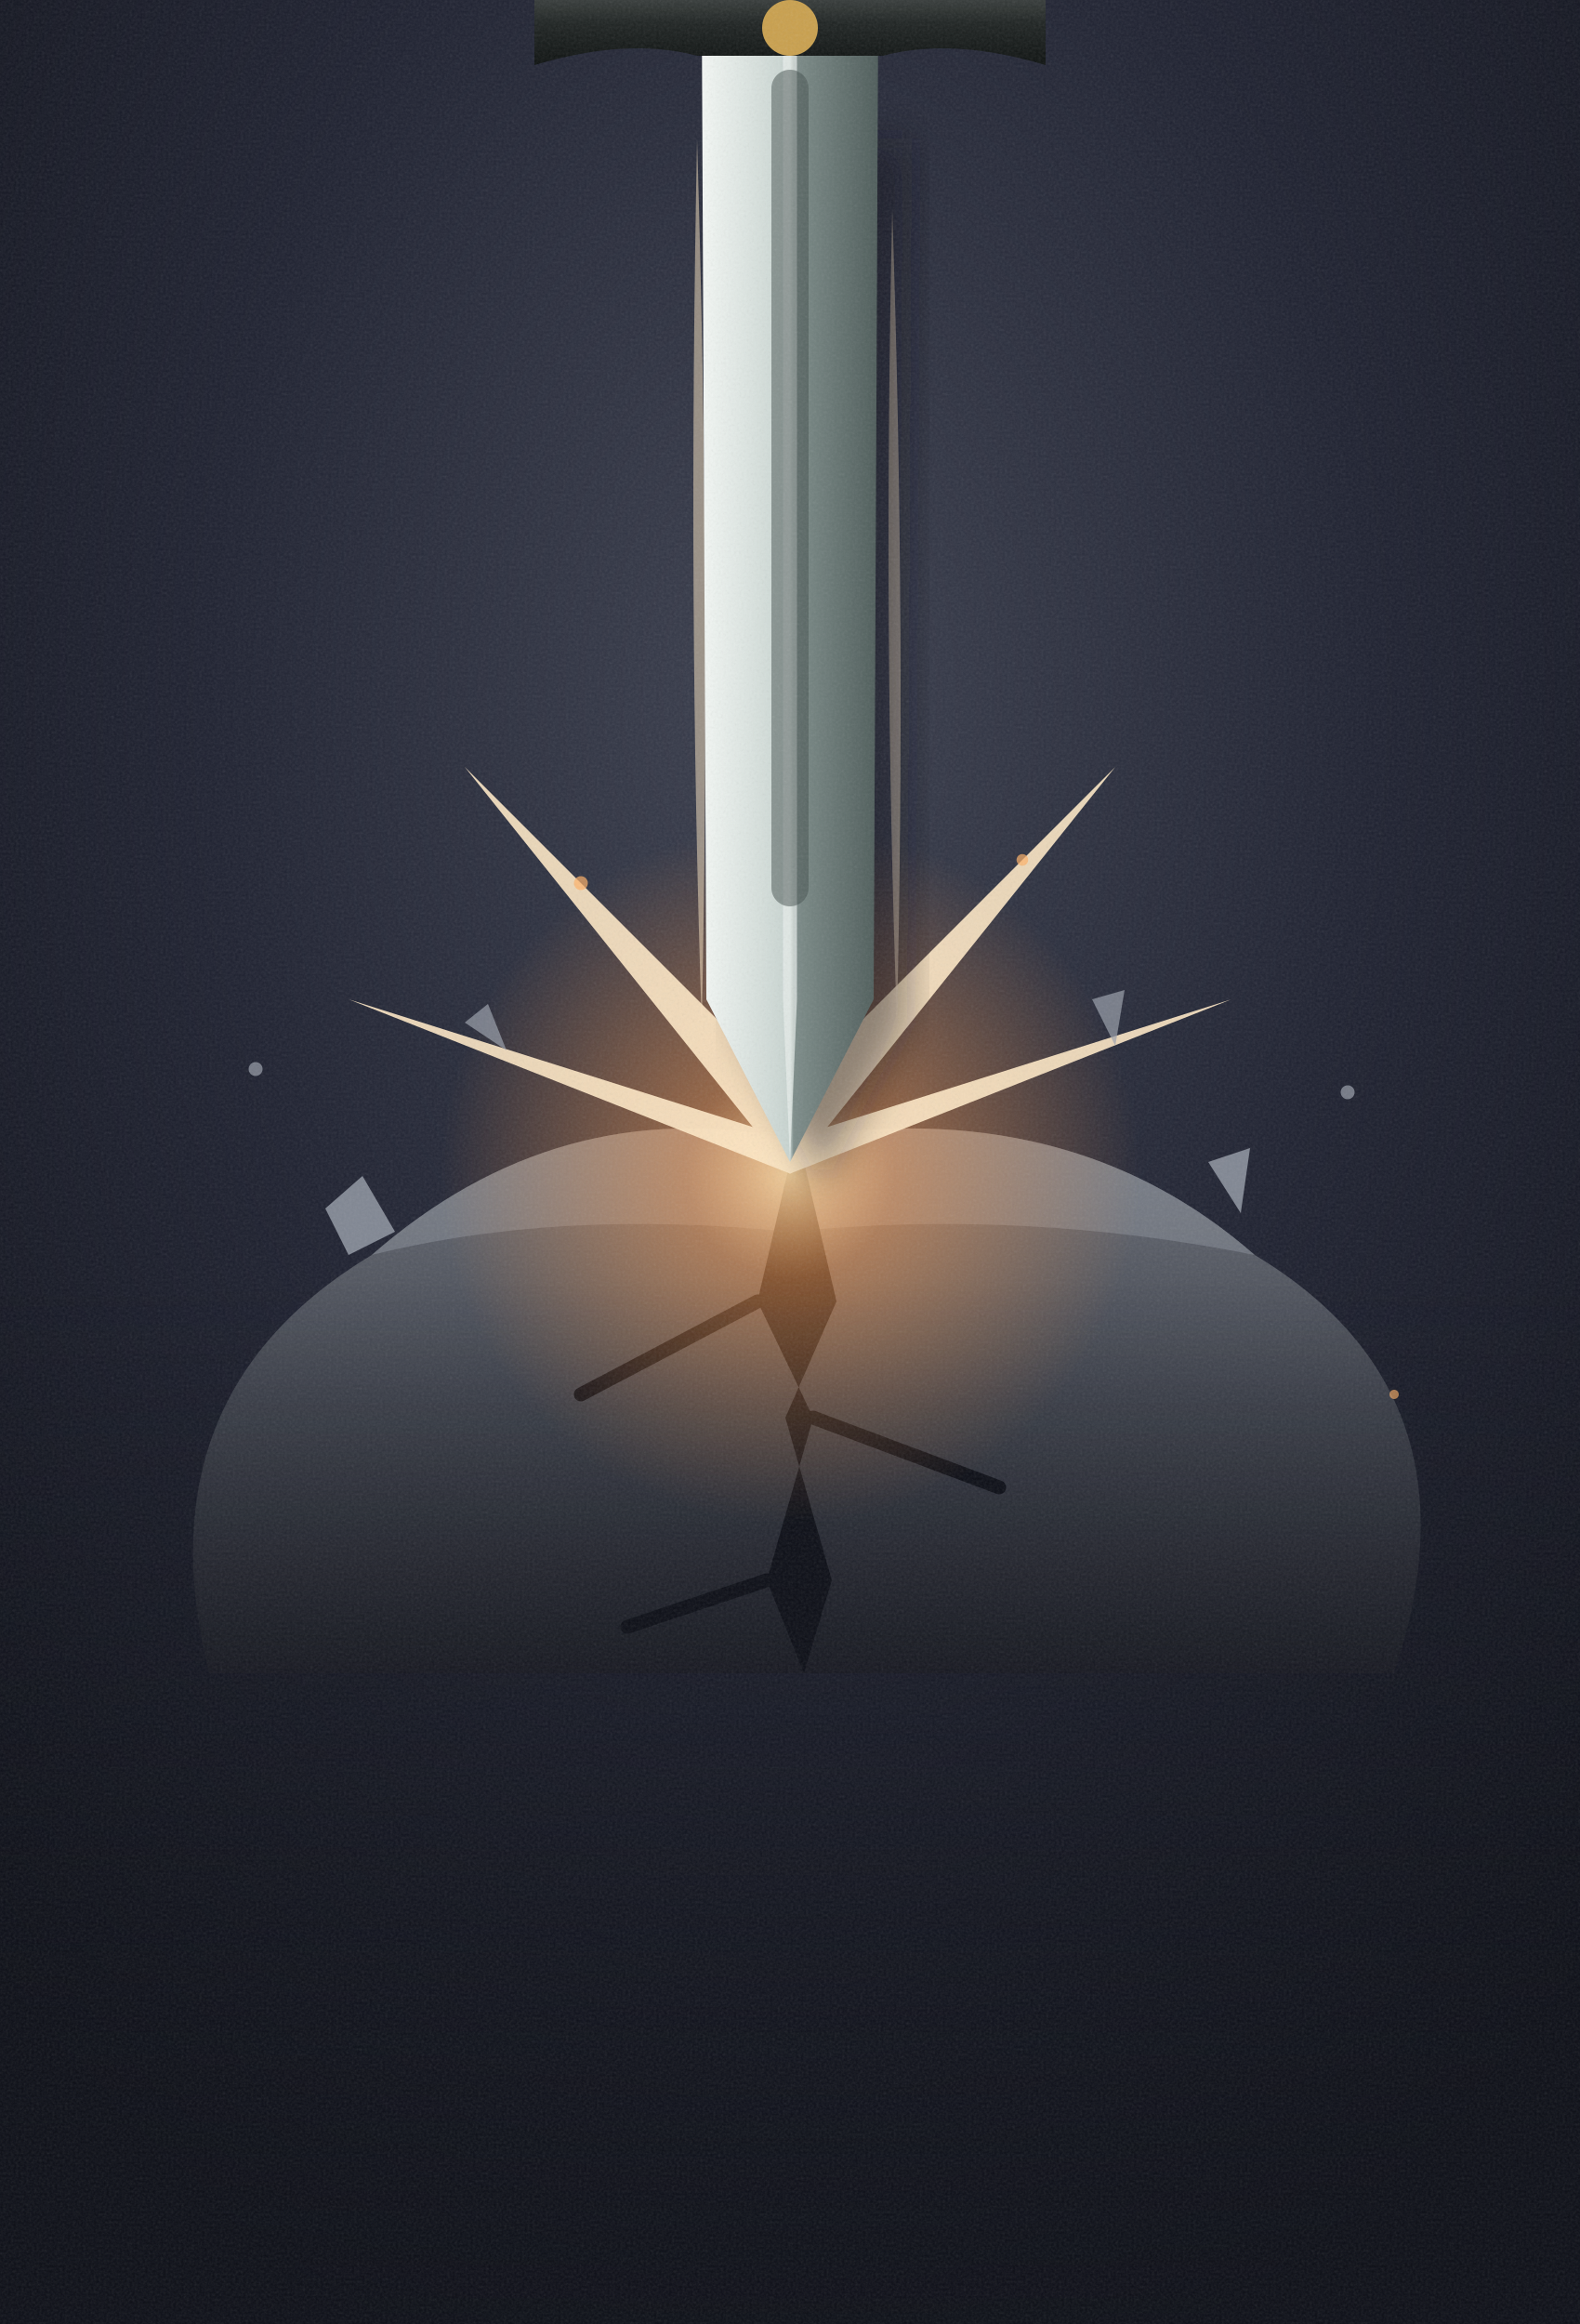
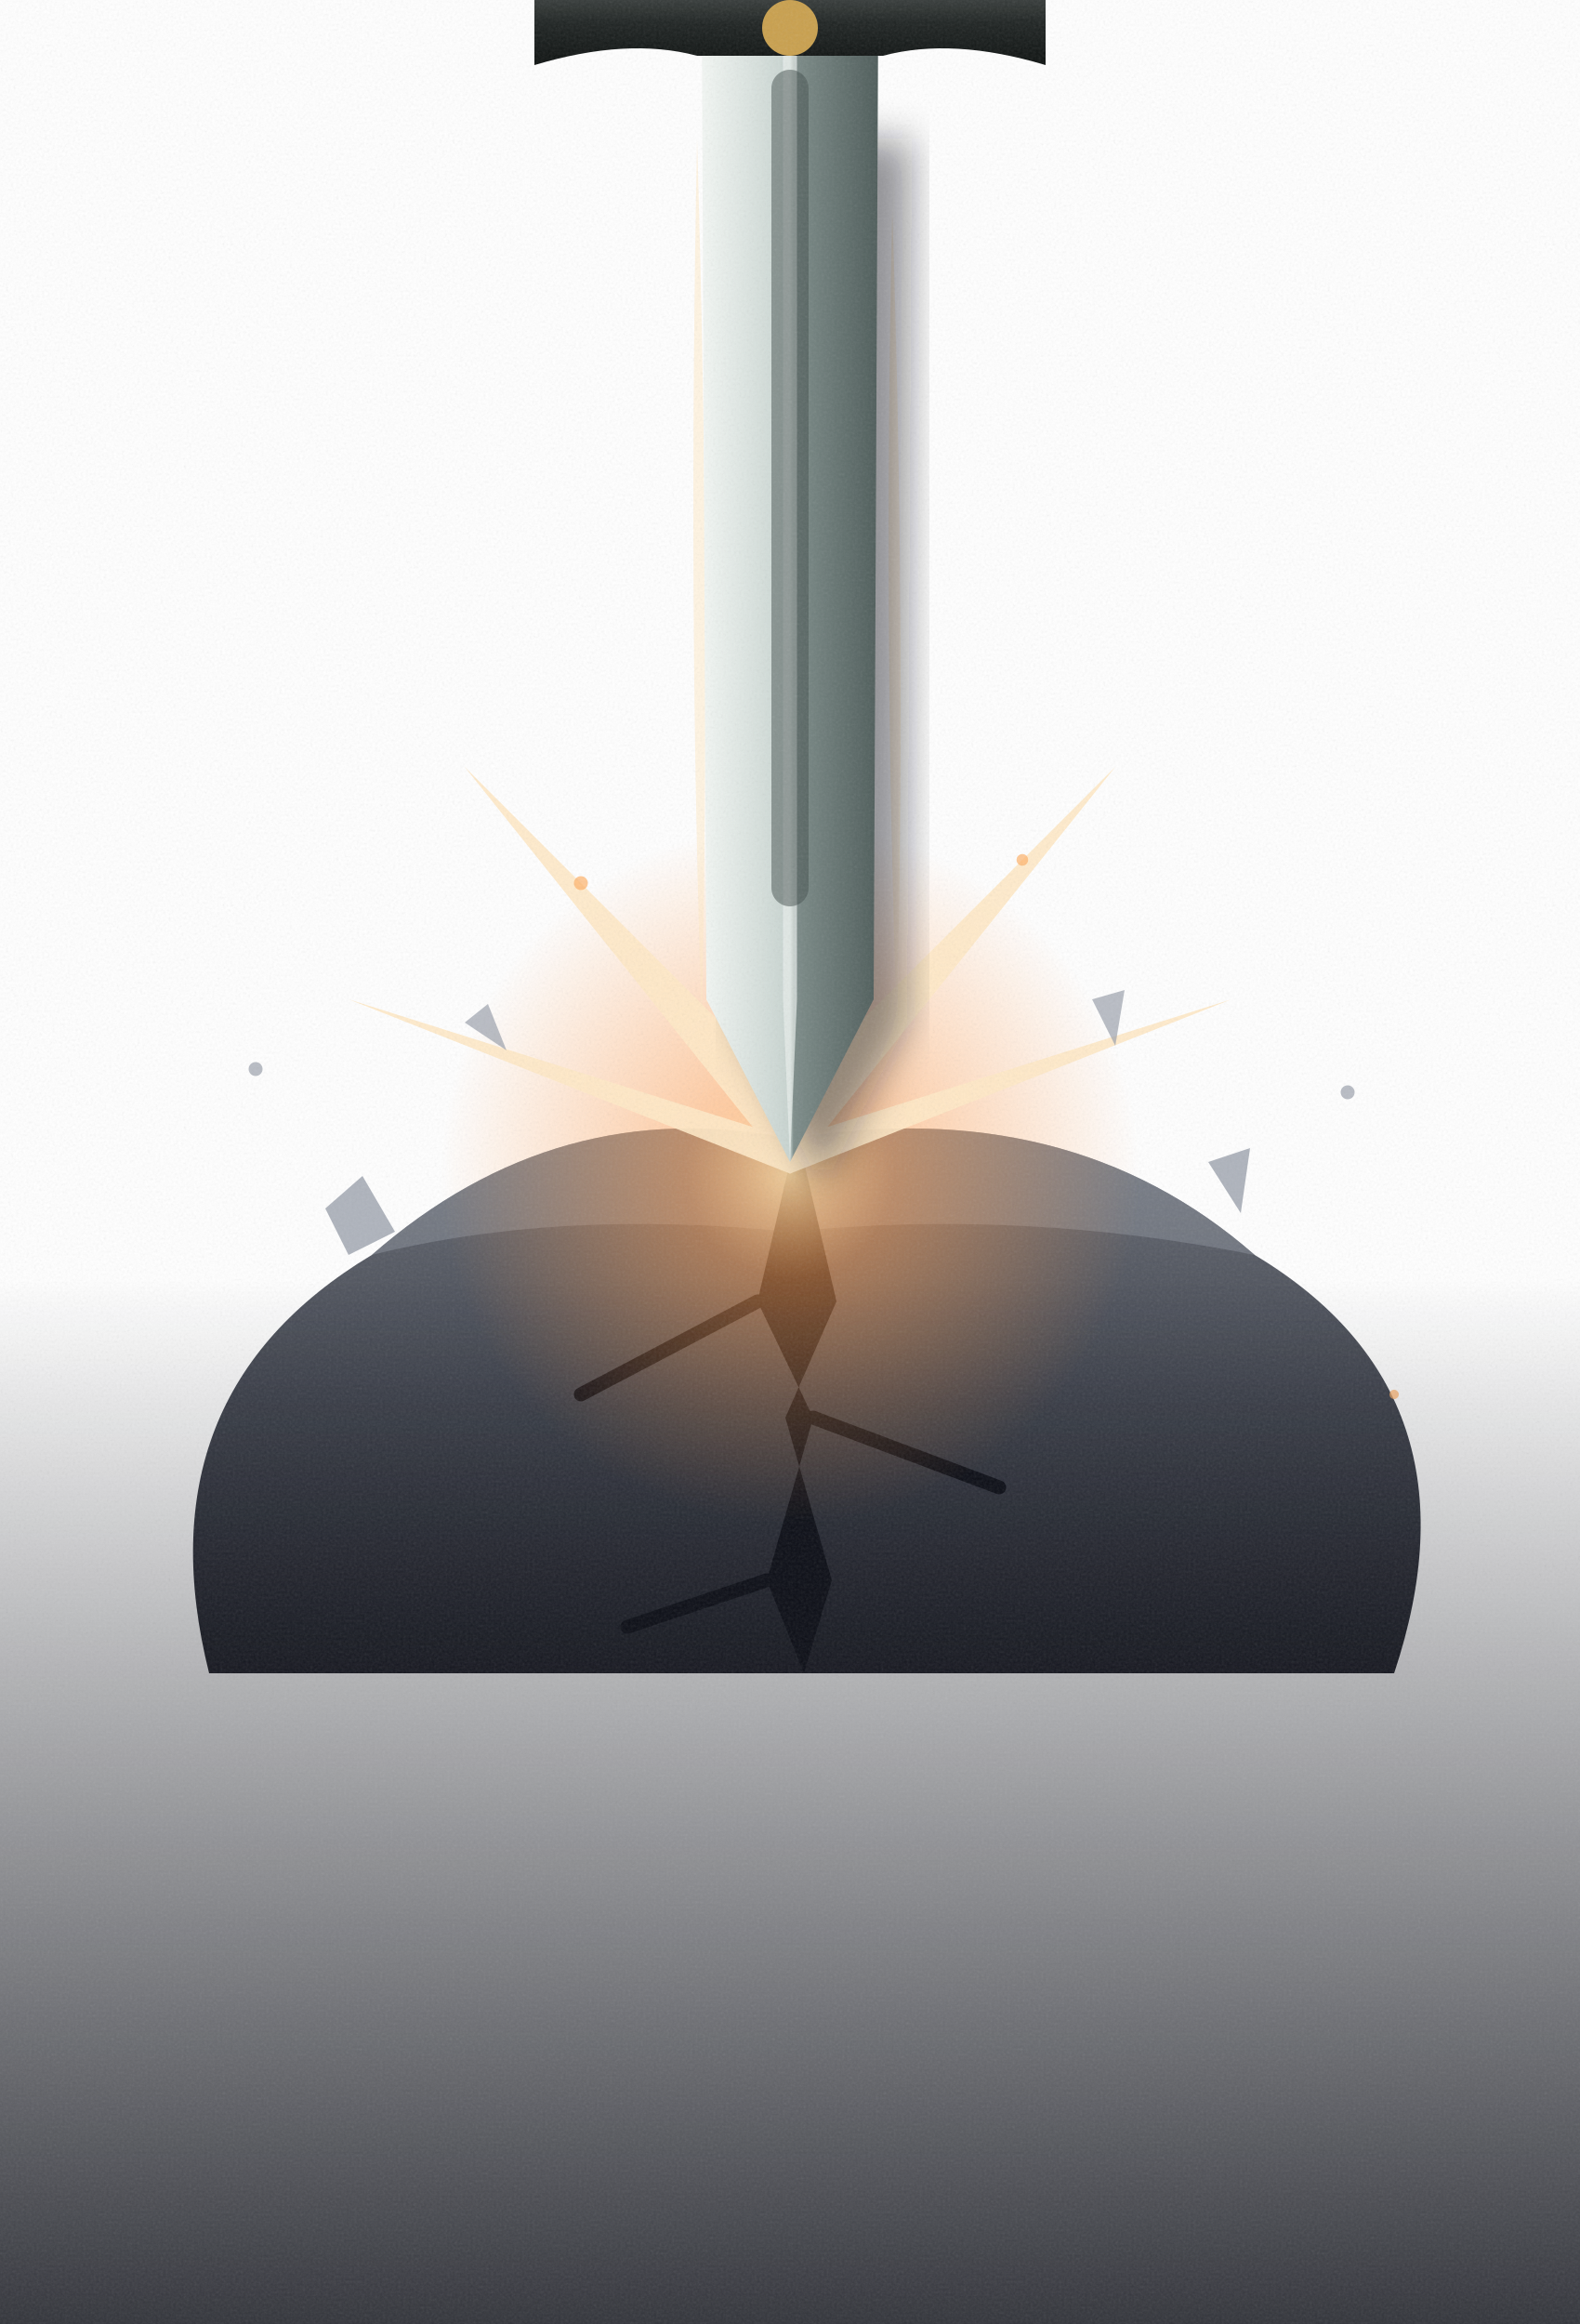
<svg xmlns="http://www.w3.org/2000/svg" viewBox="0 0 680 1000">
  <defs>
    <radialGradient id="ciel" cx="50%" cy="30%" r="75%">
      <stop offset="0" stop-color="#3b3f4e" />
      <stop offset="0.5" stop-color="#1e2130" />
      <stop offset="1" stop-color="#0c0e16" />
    </radialGradient>
    <radialGradient id="impact" cx="50%" cy="50%" r="50%">
      <stop offset="0" stop-color="#ffd9a0" stop-opacity="0.9" />
      <stop offset="0.3" stop-color="#ff9a4a" stop-opacity="0.5" />
      <stop offset="1" stop-color="#ff9a4a" stop-opacity="0" />
    </radialGradient>
    <linearGradient id="acier" x1="0" y1="0" x2="1" y2="0">
      <stop offset="0" stop-color="#f3f7f4" />
      <stop offset="0.5" stop-color="#c7d3cf" />
      <stop offset="0.52" stop-color="#7d8c89" />
      <stop offset="1" stop-color="#4e5c5a" />
    </linearGradient>
    <linearGradient id="fer" x1="0" y1="0" x2="0" y2="1">
      <stop offset="0" stop-color="#4a4f4d" />
      <stop offset="0.5" stop-color="#1f2423" />
      <stop offset="1" stop-color="#0d1110" />
    </linearGradient>
    <linearGradient id="cuir" x1="0" y1="0" x2="1" y2="0">
      <stop offset="0" stop-color="#8a5a34" />
      <stop offset="0.5" stop-color="#5d3a20" />
      <stop offset="1" stop-color="#2f1c0f" />
    </linearGradient>
    <linearGradient id="roc" x1="0" y1="0" x2="0" y2="1">
      <stop offset="0" stop-color="#6b6f78" />
      <stop offset="0.5" stop-color="#3d414b" />
      <stop offset="1" stop-color="#1a1c24" />
    </linearGradient>
    <linearGradient id="voile" x1="0" y1="0" x2="0" y2="1">
      <stop offset="0.55" stop-color="#0c0e16" stop-opacity="0" />
      <stop offset="1" stop-color="#0c0e16" stop-opacity="0.85" />
    </linearGradient>
    <filter id="grain" x="0" y="0" width="100%" height="100%">
      <feTurbulence type="fractalNoise" baseFrequency="0.9" numOctaves="2" seed="13" />
      <feColorMatrix type="saturate" values="0" />
      <feComponentTransfer>
        <feFuncA type="linear" slope="0.12" />
      </feComponentTransfer>
    </filter>
    <filter id="flou">
      <feGaussianBlur stdDeviation="8" />
    </filter>
  </defs>
-   <rect width="680" height="1000" fill="url(#ciel)" />
  <path d="M90 720 Q60 600 160 540 Q240 470 340 490 Q460 470 540 540 Q640 600 600 720 Z" fill="url(#roc)" />
  <path d="M160 540 Q240 470 340 490 Q460 470 540 540 Q440 520 340 530 Q240 520 160 540 Z" fill="#8a8f9a" opacity="0.5" />
  <path d="M340 500 L326 560 L350 610 L330 680 L346 720 L358 680 L338 610 L360 560 L346 500 Z" fill="#0c0e16" />
  <path d="M326 560 L250 600 M350 610 L430 640 M330 680 L270 700" stroke="#0c0e16" stroke-width="6" fill="none" stroke-linecap="round" />
  <circle cx="340" cy="505" r="150" fill="url(#impact)" />
  <g fill="#ffe9c6" opacity="0.9">
    <polygon points="340,505 150,430 340,490" />
    <polygon points="340,505 530,430 340,490" />
    <polygon points="340,505 200,330 350,480" />
    <polygon points="340,505 480,330 330,480" />
  </g>
  <g fill="#ffe9c6" opacity="0.5">
    <path d="M300 60 Q296 260 302 440 Q306 260 300 60 Z" />
    <path d="M384 90 Q380 270 386 440 Q390 270 384 90 Z" />
  </g>
  <g transform="translate(354 40)" opacity="0.45" filter="url(#flou)">
    <polygon points="0,470 -36,400 -38,20 38,20 36,400" fill="#0c0e16" />
  </g>
  <g transform="translate(340 30)">
    <polygon points="0,470 -36,400 -38,-30 38,-30 36,400" fill="url(#acier)" />
    <polygon points="0,470 -3,400 -3,-30 3,-30 3,400" fill="#e9f0ed" opacity="0.7" />
    <rect x="-8" y="0" width="16" height="360" rx="8" fill="#3f4c4a" opacity="0.5" />
    <path d="M-110 -30 Q-70 -44 -40 -34 L40 -34 Q70 -44 110 -30 L110 -2 Q70 -14 40 -6 L-40 -6 Q-70 -14 -110 -2 Z" fill="url(#fer)" />
    <circle cx="0" cy="-18" r="12" fill="#c9a04e" />
  </g>
  <g fill="#9aa0ab">
    <polygon points="140,520 156,506 170,530 150,540" opacity="0.8" />
    <polygon points="520,500 538,494 534,522" opacity="0.8" />
    <polygon points="200,440 210,432 218,452" opacity="0.7" />
    <polygon points="470,430 484,426 480,450" opacity="0.7" />
    <circle cx="110" cy="460" r="3" opacity="0.7" />
    <circle cx="580" cy="470" r="3" opacity="0.7" />
  </g>
  <g fill="#ffb066" opacity="0.7">
    <circle cx="250" cy="380" r="3" />
    <circle cx="440" cy="370" r="2.5" />
    <circle cx="600" cy="600" r="2" />
  </g>
  <rect width="680" height="1000" fill="url(#voile)" />
  <rect width="680" height="1000" filter="url(#grain)" />
</svg>
